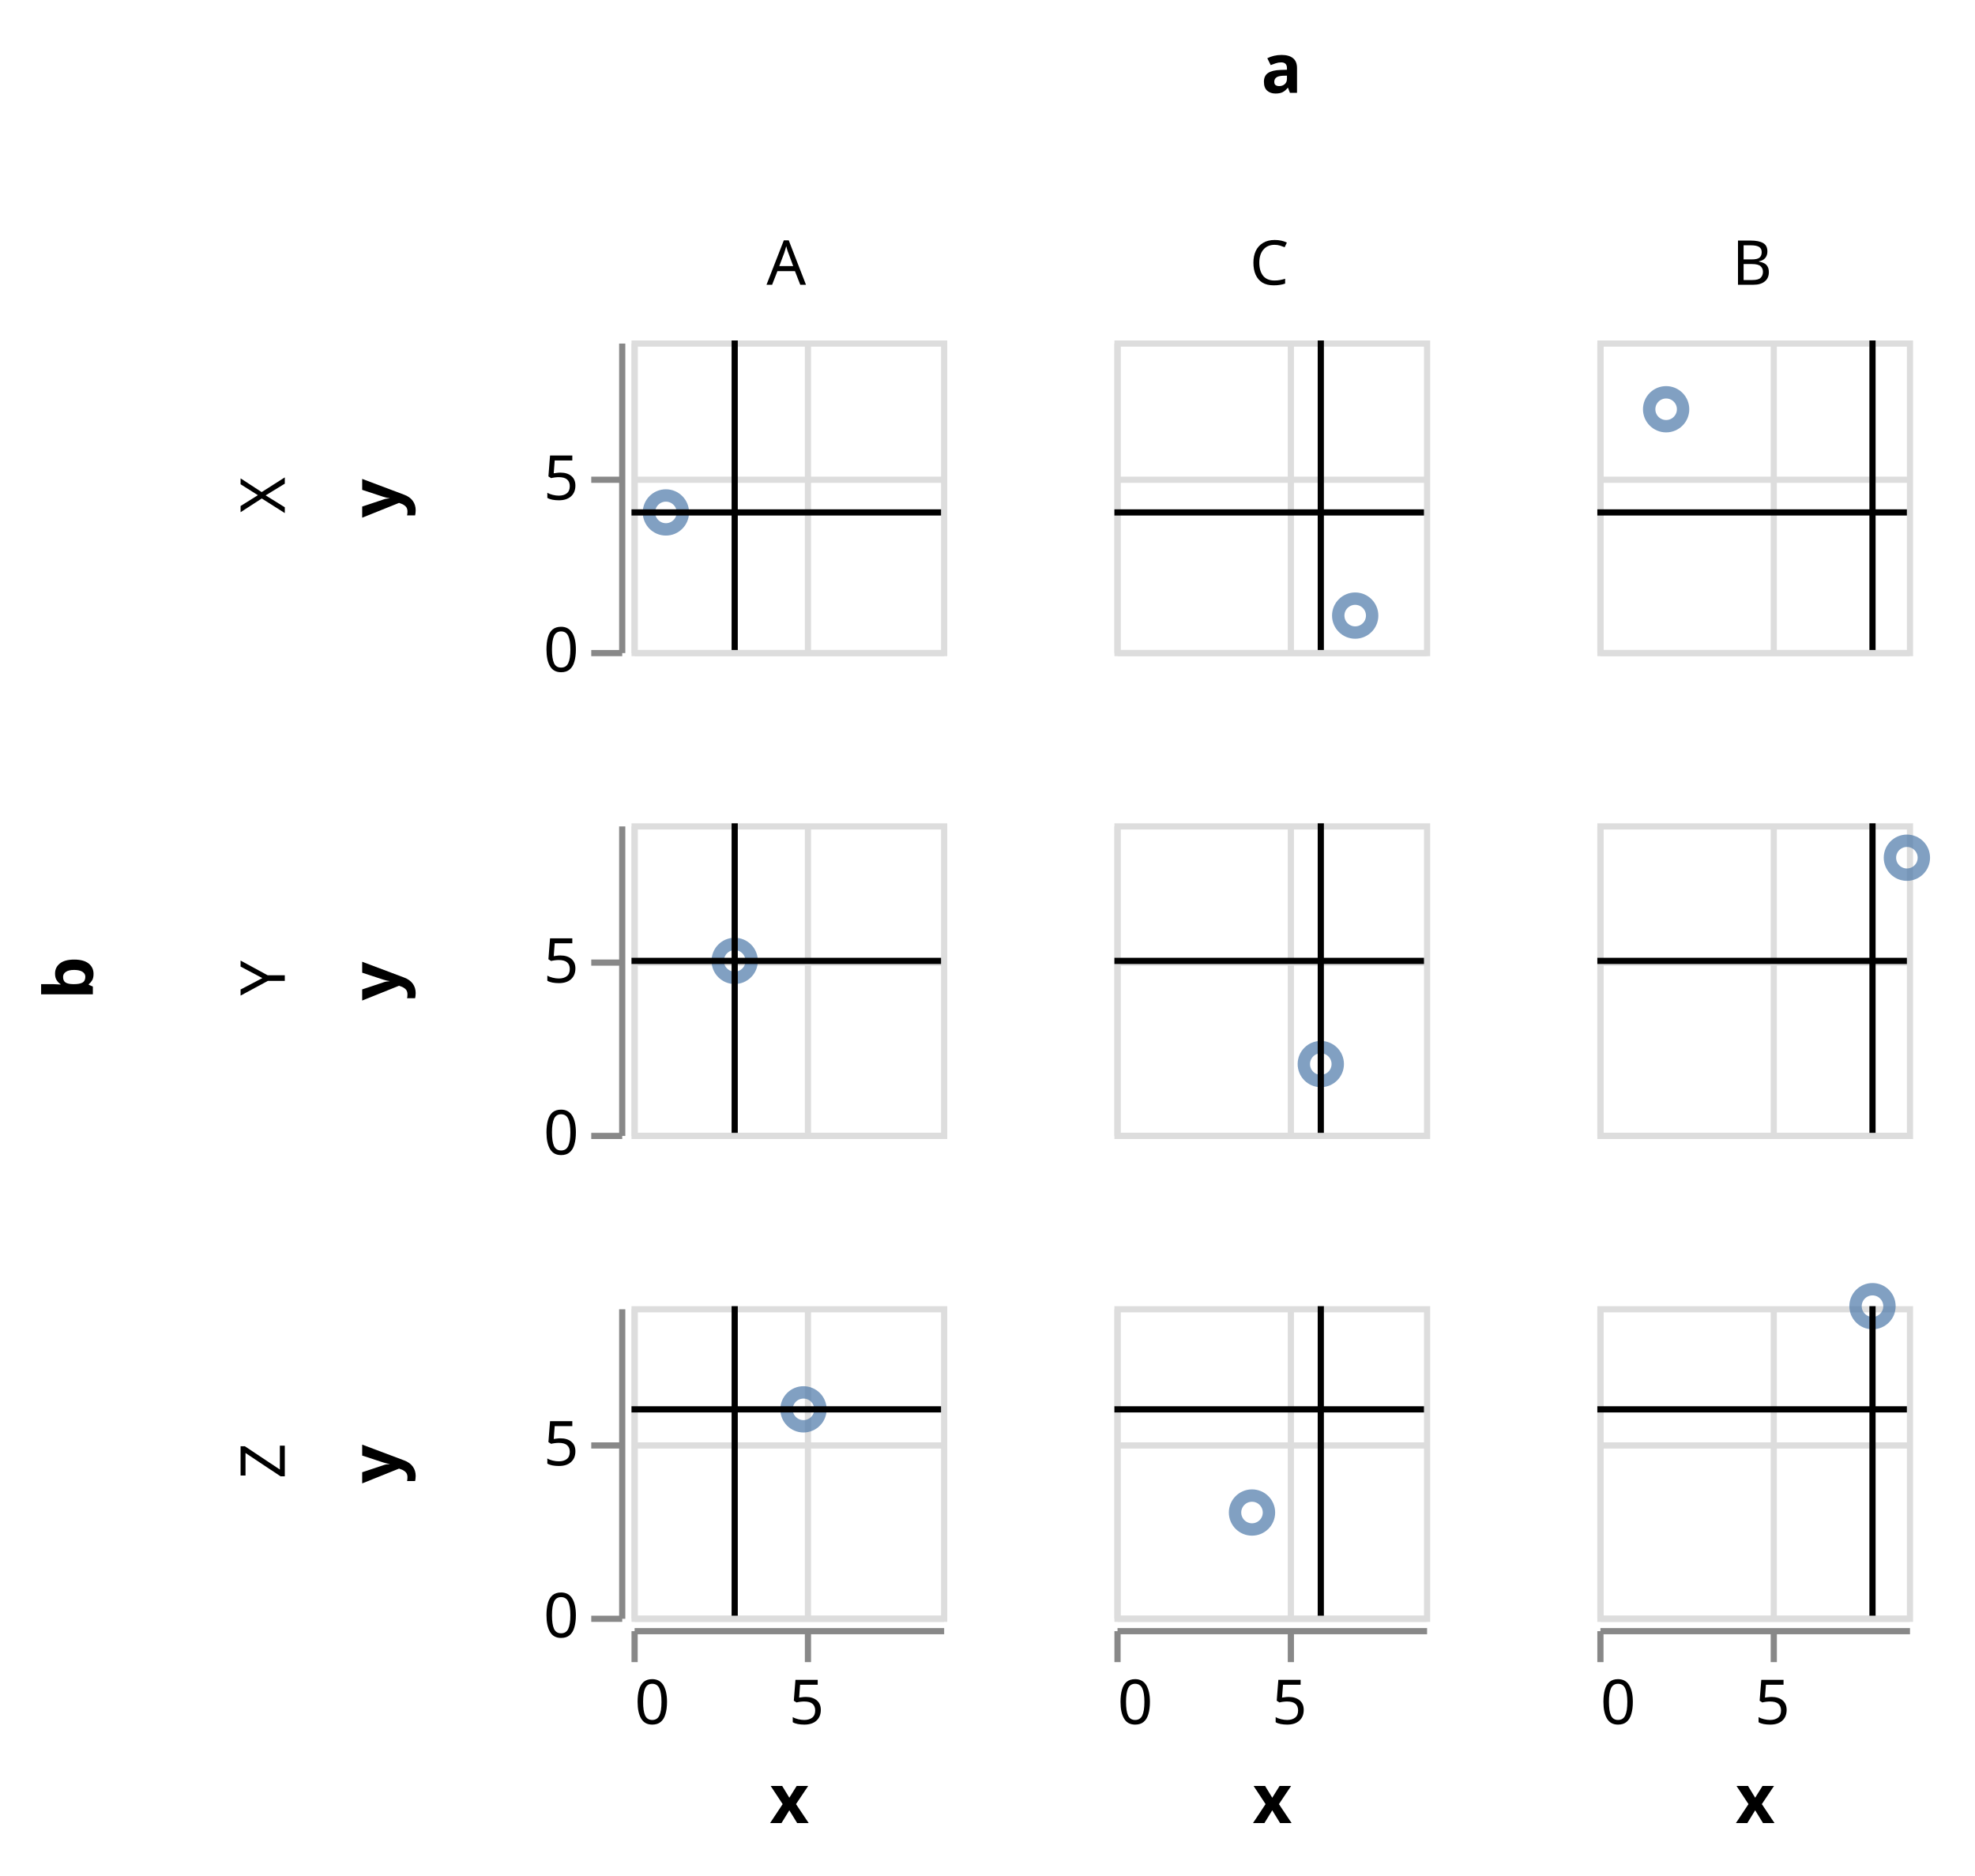
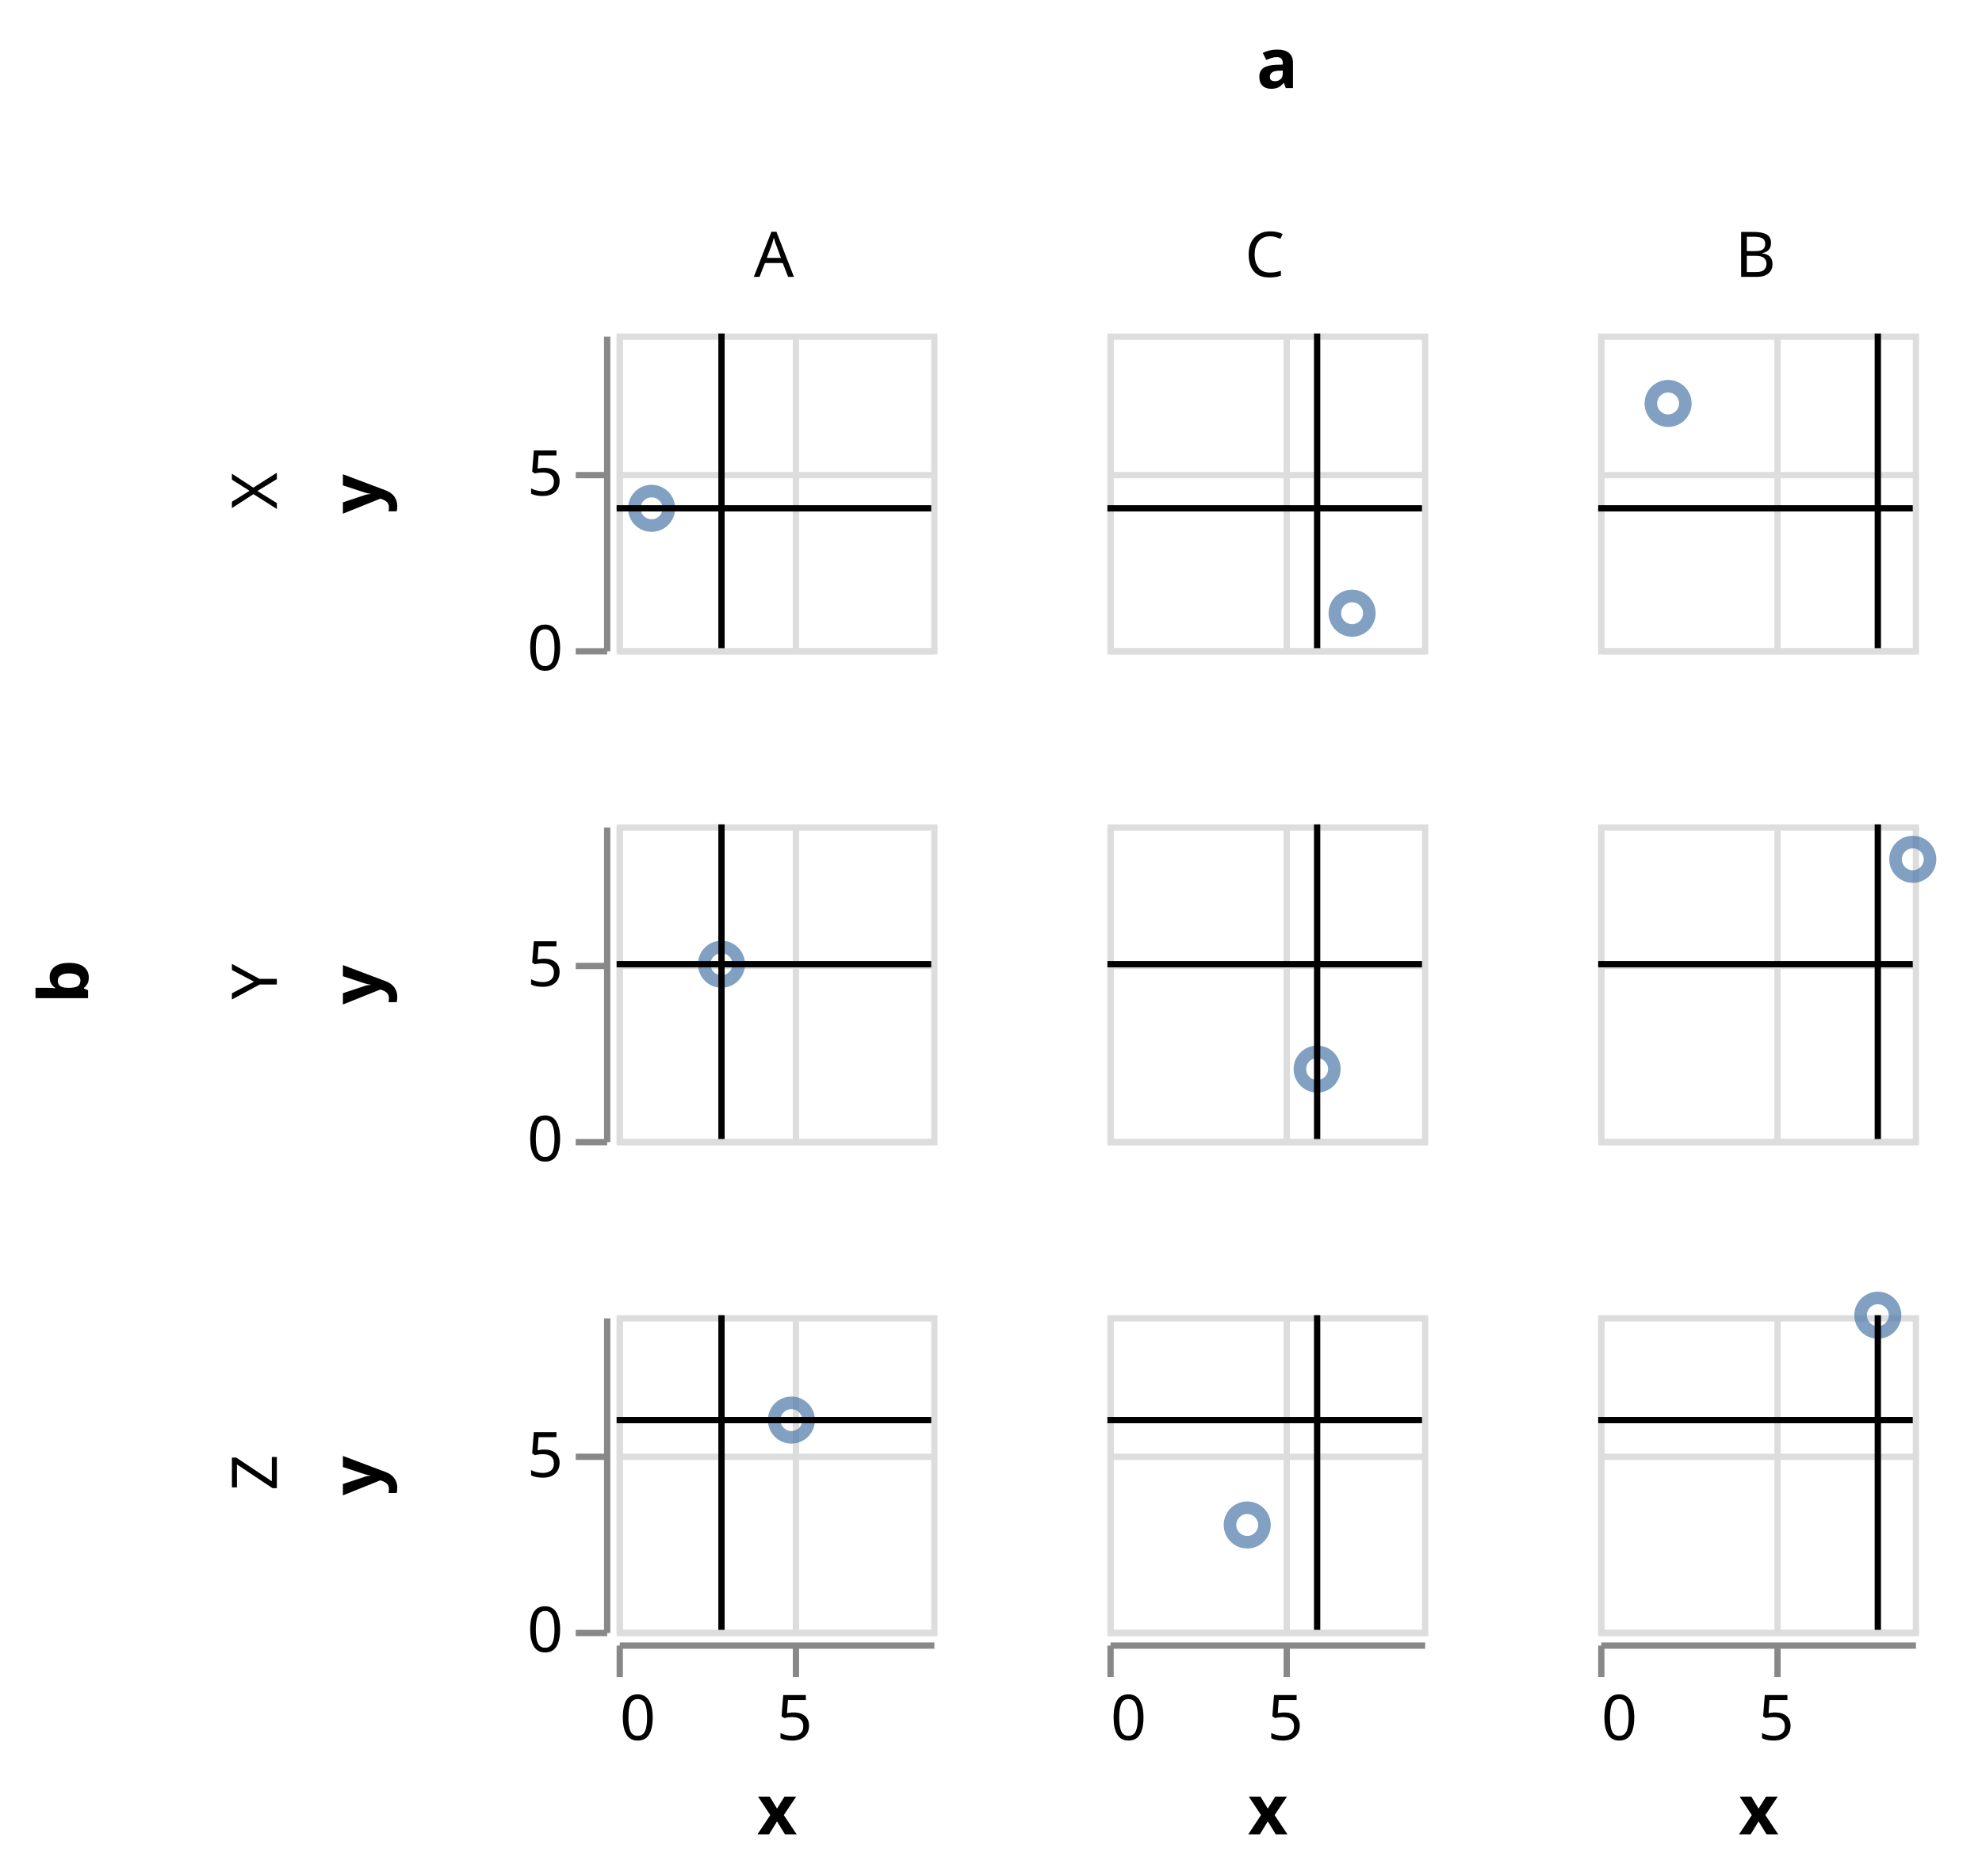
- <svg xmlns="http://www.w3.org/2000/svg" class="marks" width="319" height="303" viewBox="0 0 319 303" version="1.1">
-   <g transform="translate(102,55)">
+ <svg xmlns="http://www.w3.org/2000/svg" class="marks" width="315" height="298" viewBox="0 0 315 298" version="1.1">
+   <g transform="translate(98,53)">
    <g class="mark-group role-frame root">
      <g transform="translate(0,0)">
        <path class="background" d="M0,0h0v0h0Z" style="fill: none;" />
        <g>
          <g class="mark-group role-row-title row-title">
-             <g transform="translate(-75,103)">
+             <g transform="translate(-72,103)">
              <path class="background" d="M0,0h0v0h0Z" style="fill: none;" />
              <g>
                <g class="mark-text role-title" style="pointer-events: none;">
                  <text text-anchor="middle" transform="translate(-10,0) rotate(-90) translate(0,-2)" style="font-family: sans-serif; font-size: 11px; font-weight: bold; fill: #000; opacity: 1;">b</text>
                </g>
              </g>
            </g>
          </g>
          <g class="mark-group role-column-title column-title">
-             <g transform="translate(105,-28)">
+             <g transform="translate(105,-27)">
              <path class="background" d="M0,0h0v0h0Z" style="fill: none;" />
              <g>
                <g class="mark-text role-title" style="pointer-events: none;">
                  <text text-anchor="middle" transform="translate(0,-12)" style="font-family: sans-serif; font-size: 11px; font-weight: bold; fill: #000; opacity: 1;">a</text>
                </g>
              </g>
            </g>
          </g>
          <g class="mark-group role-row-header row_header">
            <g transform="translate(-2,0)">
              <path class="background" d="M0,0h0v50h0Z" style="fill: none;" />
              <g>
                <g class="mark-text role-title" style="pointer-events: none;">
-                   <text text-anchor="middle" transform="translate(-57,25) rotate(-90) translate(0,3)" style="font-family: sans-serif; font-size: 10px; fill: #000; opacity: 1;">X</text>
+                   <text text-anchor="middle" transform="translate(-55,25) rotate(-90) translate(0,3)" style="font-family: sans-serif; font-size: 10px; fill: #000; opacity: 1;">X</text>
                </g>
                <g class="mark-group role-axis">
                  <g transform="translate(0.5,0.5)">
                    <path class="background" d="M0,0h0v0h0Z" style="pointer-events: none; fill: none;" />
                    <g>
                      <g class="mark-rule role-axis-tick" style="pointer-events: none;">
                        <line transform="translate(0,50)" x2="-5" y2="0" style="fill: none; stroke: #888; stroke-width: 1; opacity: 1;" />
                        <line transform="translate(0,22)" x2="-5" y2="0" style="fill: none; stroke: #888; stroke-width: 1; opacity: 1;" />
                      </g>
                      <g class="mark-text role-axis-label" style="pointer-events: none;">
                        <text text-anchor="end" transform="translate(-7,53)" style="font-family: sans-serif; font-size: 10px; fill: #000; opacity: 1;">0</text>
                        <text text-anchor="end" transform="translate(-7,25.22222)" style="font-family: sans-serif; font-size: 10px; fill: #000; opacity: 1;">5</text>
                      </g>
                      <g class="mark-rule role-axis-domain" style="pointer-events: none;">
                        <line transform="translate(0,50)" x2="0" y2="-50" style="fill: none; stroke: #888; stroke-width: 1; opacity: 1;" />
                      </g>
                      <g class="mark-text role-axis-title" style="pointer-events: none;">
                        <text text-anchor="middle" transform="translate(-34,25) rotate(-90) translate(0,-2)" style="font-family: sans-serif; font-size: 11px; font-weight: bold; fill: #000; opacity: 1;">y</text>
                      </g>
                    </g>
                  </g>
                </g>
              </g>
            </g>
            <g transform="translate(-2,78)">
              <path class="background" d="M0,0h0v50h0Z" style="fill: none;" />
              <g>
                <g class="mark-text role-title" style="pointer-events: none;">
-                   <text text-anchor="middle" transform="translate(-57,25) rotate(-90) translate(0,3)" style="font-family: sans-serif; font-size: 10px; fill: #000; opacity: 1;">Y</text>
+                   <text text-anchor="middle" transform="translate(-55,25) rotate(-90) translate(0,3)" style="font-family: sans-serif; font-size: 10px; fill: #000; opacity: 1;">Y</text>
                </g>
                <g class="mark-group role-axis">
                  <g transform="translate(0.5,0.5)">
                    <path class="background" d="M0,0h0v0h0Z" style="pointer-events: none; fill: none;" />
                    <g>
                      <g class="mark-rule role-axis-tick" style="pointer-events: none;">
                        <line transform="translate(0,50)" x2="-5" y2="0" style="fill: none; stroke: #888; stroke-width: 1; opacity: 1;" />
                        <line transform="translate(0,22)" x2="-5" y2="0" style="fill: none; stroke: #888; stroke-width: 1; opacity: 1;" />
                      </g>
                      <g class="mark-text role-axis-label" style="pointer-events: none;">
                        <text text-anchor="end" transform="translate(-7,53)" style="font-family: sans-serif; font-size: 10px; fill: #000; opacity: 1;">0</text>
                        <text text-anchor="end" transform="translate(-7,25.22222)" style="font-family: sans-serif; font-size: 10px; fill: #000; opacity: 1;">5</text>
                      </g>
                      <g class="mark-rule role-axis-domain" style="pointer-events: none;">
                        <line transform="translate(0,50)" x2="0" y2="-50" style="fill: none; stroke: #888; stroke-width: 1; opacity: 1;" />
                      </g>
                      <g class="mark-text role-axis-title" style="pointer-events: none;">
                        <text text-anchor="middle" transform="translate(-34,25) rotate(-90) translate(0,-2)" style="font-family: sans-serif; font-size: 11px; font-weight: bold; fill: #000; opacity: 1;">y</text>
                      </g>
                    </g>
                  </g>
                </g>
              </g>
            </g>
            <g transform="translate(-2,156)">
              <path class="background" d="M0,0h0v50h0Z" style="fill: none;" />
              <g>
                <g class="mark-text role-title" style="pointer-events: none;">
-                   <text text-anchor="middle" transform="translate(-57,25) rotate(-90) translate(0,3)" style="font-family: sans-serif; font-size: 10px; fill: #000; opacity: 1;">Z</text>
+                   <text text-anchor="middle" transform="translate(-55,25) rotate(-90) translate(0,3)" style="font-family: sans-serif; font-size: 10px; fill: #000; opacity: 1;">Z</text>
                </g>
                <g class="mark-group role-axis">
                  <g transform="translate(0.5,0.5)">
                    <path class="background" d="M0,0h0v0h0Z" style="pointer-events: none; fill: none;" />
                    <g>
                      <g class="mark-rule role-axis-tick" style="pointer-events: none;">
                        <line transform="translate(0,50)" x2="-5" y2="0" style="fill: none; stroke: #888; stroke-width: 1; opacity: 1;" />
                        <line transform="translate(0,22)" x2="-5" y2="0" style="fill: none; stroke: #888; stroke-width: 1; opacity: 1;" />
                      </g>
                      <g class="mark-text role-axis-label" style="pointer-events: none;">
                        <text text-anchor="end" transform="translate(-7,53)" style="font-family: sans-serif; font-size: 10px; fill: #000; opacity: 1;">0</text>
                        <text text-anchor="end" transform="translate(-7,25.22222)" style="font-family: sans-serif; font-size: 10px; fill: #000; opacity: 1;">5</text>
                      </g>
                      <g class="mark-rule role-axis-domain" style="pointer-events: none;">
                        <line transform="translate(0,50)" x2="0" y2="-50" style="fill: none; stroke: #888; stroke-width: 1; opacity: 1;" />
                      </g>
                      <g class="mark-text role-axis-title" style="pointer-events: none;">
                        <text text-anchor="middle" transform="translate(-34,25) rotate(-90) translate(0,-2)" style="font-family: sans-serif; font-size: 11px; font-weight: bold; fill: #000; opacity: 1;">y</text>
                      </g>
                    </g>
                  </g>
                </g>
              </g>
            </g>
          </g>
          <g class="mark-group role-column-header column_header">
            <g transform="translate(0,-2)">
              <path class="background" d="M0,0h50v0h-50Z" style="fill: none;" />
              <g>
                <g class="mark-text role-title" style="pointer-events: none;">
                  <text text-anchor="middle" transform="translate(25,-7)" style="font-family: sans-serif; font-size: 10px; fill: #000; opacity: 1;">A</text>
                </g>
              </g>
            </g>
            <g transform="translate(78,-2)">
              <path class="background" d="M0,0h50v0h-50Z" style="fill: none;" />
              <g>
                <g class="mark-text role-title" style="pointer-events: none;">
                  <text text-anchor="middle" transform="translate(25,-7)" style="font-family: sans-serif; font-size: 10px; fill: #000; opacity: 1;">C</text>
                </g>
              </g>
            </g>
            <g transform="translate(156,-2)">
              <path class="background" d="M0,0h50v0h-50Z" style="fill: none;" />
              <g>
                <g class="mark-text role-title" style="pointer-events: none;">
                  <text text-anchor="middle" transform="translate(25,-7)" style="font-family: sans-serif; font-size: 10px; fill: #000; opacity: 1;">B</text>
                </g>
              </g>
            </g>
          </g>
          <g class="mark-group role-column-footer column_footer">
            <g transform="translate(0,208)">
              <path class="background" d="M0,0h50v0h-50Z" style="fill: none;" />
              <g>
                <g class="mark-group role-axis">
                  <g transform="translate(0.5,0.5)">
                    <path class="background" d="M0,0h0v0h0Z" style="pointer-events: none; fill: none;" />
                    <g>
                      <g class="mark-rule role-axis-tick" style="pointer-events: none;">
                        <line transform="translate(0,0)" x2="0" y2="5" style="fill: none; stroke: #888; stroke-width: 1; opacity: 1;" />
                        <line transform="translate(28,0)" x2="0" y2="5" style="fill: none; stroke: #888; stroke-width: 1; opacity: 1;" />
                      </g>
                      <g class="mark-text role-axis-label" style="pointer-events: none;">
                        <text text-anchor="start" transform="translate(0,15)" style="font-family: sans-serif; font-size: 10px; fill: #000; opacity: 1;">0</text>
                        <text text-anchor="middle" transform="translate(27.77778,15)" style="font-family: sans-serif; font-size: 10px; fill: #000; opacity: 1;">5</text>
                      </g>
                      <g class="mark-rule role-axis-domain" style="pointer-events: none;">
                        <line transform="translate(0,0)" x2="50" y2="0" style="fill: none; stroke: #888; stroke-width: 1; opacity: 1;" />
                      </g>
                      <g class="mark-text role-axis-title" style="pointer-events: none;">
-                         <text text-anchor="middle" transform="translate(25,31)" style="font-family: sans-serif; font-size: 11px; font-weight: bold; fill: #000; opacity: 1;">x</text>
+                         <text text-anchor="middle" transform="translate(25,30)" style="font-family: sans-serif; font-size: 11px; font-weight: bold; fill: #000; opacity: 1;">x</text>
                      </g>
                    </g>
                  </g>
                </g>
              </g>
            </g>
            <g transform="translate(78,208)">
              <path class="background" d="M0,0h50v0h-50Z" style="fill: none;" />
              <g>
                <g class="mark-group role-axis">
                  <g transform="translate(0.5,0.5)">
                    <path class="background" d="M0,0h0v0h0Z" style="pointer-events: none; fill: none;" />
                    <g>
                      <g class="mark-rule role-axis-tick" style="pointer-events: none;">
                        <line transform="translate(0,0)" x2="0" y2="5" style="fill: none; stroke: #888; stroke-width: 1; opacity: 1;" />
                        <line transform="translate(28,0)" x2="0" y2="5" style="fill: none; stroke: #888; stroke-width: 1; opacity: 1;" />
                      </g>
                      <g class="mark-text role-axis-label" style="pointer-events: none;">
                        <text text-anchor="start" transform="translate(0,15)" style="font-family: sans-serif; font-size: 10px; fill: #000; opacity: 1;">0</text>
                        <text text-anchor="middle" transform="translate(27.77778,15)" style="font-family: sans-serif; font-size: 10px; fill: #000; opacity: 1;">5</text>
                      </g>
                      <g class="mark-rule role-axis-domain" style="pointer-events: none;">
                        <line transform="translate(0,0)" x2="50" y2="0" style="fill: none; stroke: #888; stroke-width: 1; opacity: 1;" />
                      </g>
                      <g class="mark-text role-axis-title" style="pointer-events: none;">
-                         <text text-anchor="middle" transform="translate(25,31)" style="font-family: sans-serif; font-size: 11px; font-weight: bold; fill: #000; opacity: 1;">x</text>
+                         <text text-anchor="middle" transform="translate(25,30)" style="font-family: sans-serif; font-size: 11px; font-weight: bold; fill: #000; opacity: 1;">x</text>
                      </g>
                    </g>
                  </g>
                </g>
              </g>
            </g>
            <g transform="translate(156,208)">
              <path class="background" d="M0,0h50v0h-50Z" style="fill: none;" />
              <g>
                <g class="mark-group role-axis">
                  <g transform="translate(0.5,0.5)">
                    <path class="background" d="M0,0h0v0h0Z" style="pointer-events: none; fill: none;" />
                    <g>
                      <g class="mark-rule role-axis-tick" style="pointer-events: none;">
                        <line transform="translate(0,0)" x2="0" y2="5" style="fill: none; stroke: #888; stroke-width: 1; opacity: 1;" />
                        <line transform="translate(28,0)" x2="0" y2="5" style="fill: none; stroke: #888; stroke-width: 1; opacity: 1;" />
                      </g>
                      <g class="mark-text role-axis-label" style="pointer-events: none;">
                        <text text-anchor="start" transform="translate(0,15)" style="font-family: sans-serif; font-size: 10px; fill: #000; opacity: 1;">0</text>
                        <text text-anchor="middle" transform="translate(27.77778,15)" style="font-family: sans-serif; font-size: 10px; fill: #000; opacity: 1;">5</text>
                      </g>
                      <g class="mark-rule role-axis-domain" style="pointer-events: none;">
                        <line transform="translate(0,0)" x2="50" y2="0" style="fill: none; stroke: #888; stroke-width: 1; opacity: 1;" />
                      </g>
                      <g class="mark-text role-axis-title" style="pointer-events: none;">
-                         <text text-anchor="middle" transform="translate(25,31)" style="font-family: sans-serif; font-size: 11px; font-weight: bold; fill: #000; opacity: 1;">x</text>
+                         <text text-anchor="middle" transform="translate(25,30)" style="font-family: sans-serif; font-size: 11px; font-weight: bold; fill: #000; opacity: 1;">x</text>
                      </g>
                    </g>
                  </g>
                </g>
              </g>
            </g>
          </g>
          <g class="mark-group role-scope cell">
            <g transform="translate(0,0)">
              <path class="background" d="M0.5,0.5h50v50h-50Z" style="fill: none; stroke: #ddd;" />
              <g>
                <g class="mark-group role-axis">
                  <g transform="translate(0.5,50.5)">
                    <path class="background" d="M0,0h0v0h0Z" style="pointer-events: none; fill: none;" />
                    <g>
                      <g class="mark-rule role-axis-grid" style="pointer-events: none;">
                        <line transform="translate(0,-50)" x2="0" y2="50" style="fill: none; stroke: #ddd; stroke-width: 1; opacity: 1;" />
                        <line transform="translate(28,-50)" x2="0" y2="50" style="fill: none; stroke: #ddd; stroke-width: 1; opacity: 1;" />
                      </g>
                    </g>
                  </g>
                </g>
                <g class="mark-group role-axis">
                  <g transform="translate(0.5,0.5)">
                    <path class="background" d="M0,0h0v0h0Z" style="pointer-events: none; fill: none;" />
                    <g>
                      <g class="mark-rule role-axis-grid" style="pointer-events: none;">
                        <line transform="translate(0,50)" x2="50" y2="0" style="fill: none; stroke: #ddd; stroke-width: 1; opacity: 1;" />
                        <line transform="translate(0,22)" x2="50" y2="0" style="fill: none; stroke: #ddd; stroke-width: 1; opacity: 1;" />
                      </g>
                    </g>
                  </g>
                </g>
                <g class="mark-symbol role-mark child_layer_0_marks">
                  <path transform="translate(5.555556,27.77778)" d="M2.739,0A2.739,2.739,0,1,1,-2.739,0A2.739,2.739,0,1,1,2.739,0" style="fill: none; stroke: #4c78a8; stroke-width: 2; opacity: 0.7;" />
                </g>
                <g class="mark-rule role-mark child_layer_1_marks">
                  <line transform="translate(16.66667,50)" x2="0" y2="-50" style="fill: none; stroke: black;" />
                </g>
                <g class="mark-rule role-mark child_layer_2_marks">
                  <line transform="translate(0,27.77778)" x2="50" y2="0" style="fill: none; stroke: black;" />
                </g>
              </g>
            </g>
            <g transform="translate(78,0)">
              <path class="background" d="M0.5,0.5h50v50h-50Z" style="fill: none; stroke: #ddd;" />
              <g>
                <g class="mark-group role-axis">
                  <g transform="translate(0.5,50.5)">
                    <path class="background" d="M0,0h0v0h0Z" style="pointer-events: none; fill: none;" />
                    <g>
                      <g class="mark-rule role-axis-grid" style="pointer-events: none;">
                        <line transform="translate(0,-50)" x2="0" y2="50" style="fill: none; stroke: #ddd; stroke-width: 1; opacity: 1;" />
                        <line transform="translate(28,-50)" x2="0" y2="50" style="fill: none; stroke: #ddd; stroke-width: 1; opacity: 1;" />
                      </g>
                    </g>
                  </g>
                </g>
                <g class="mark-group role-axis">
                  <g transform="translate(0.5,0.5)">
                    <path class="background" d="M0,0h0v0h0Z" style="pointer-events: none; fill: none;" />
                    <g>
                      <g class="mark-rule role-axis-grid" style="pointer-events: none;">
                        <line transform="translate(0,50)" x2="50" y2="0" style="fill: none; stroke: #ddd; stroke-width: 1; opacity: 1;" />
                        <line transform="translate(0,22)" x2="50" y2="0" style="fill: none; stroke: #ddd; stroke-width: 1; opacity: 1;" />
                      </g>
                    </g>
                  </g>
                </g>
                <g class="mark-symbol role-mark child_layer_0_marks">
                  <path transform="translate(38.88889,44.44444)" d="M2.739,0A2.739,2.739,0,1,1,-2.739,0A2.739,2.739,0,1,1,2.739,0" style="fill: none; stroke: #4c78a8; stroke-width: 2; opacity: 0.7;" />
                </g>
                <g class="mark-rule role-mark child_layer_1_marks">
                  <line transform="translate(33.33333,50)" x2="0" y2="-50" style="fill: none; stroke: black;" />
                </g>
                <g class="mark-rule role-mark child_layer_2_marks">
                  <line transform="translate(0,27.77778)" x2="50" y2="0" style="fill: none; stroke: black;" />
                </g>
              </g>
            </g>
            <g transform="translate(156,0)">
              <path class="background" d="M0.5,0.5h50v50h-50Z" style="fill: none; stroke: #ddd;" />
              <g>
                <g class="mark-group role-axis">
                  <g transform="translate(0.5,50.5)">
                    <path class="background" d="M0,0h0v0h0Z" style="pointer-events: none; fill: none;" />
                    <g>
                      <g class="mark-rule role-axis-grid" style="pointer-events: none;">
                        <line transform="translate(0,-50)" x2="0" y2="50" style="fill: none; stroke: #ddd; stroke-width: 1; opacity: 1;" />
                        <line transform="translate(28,-50)" x2="0" y2="50" style="fill: none; stroke: #ddd; stroke-width: 1; opacity: 1;" />
                      </g>
                    </g>
                  </g>
                </g>
                <g class="mark-group role-axis">
                  <g transform="translate(0.5,0.5)">
                    <path class="background" d="M0,0h0v0h0Z" style="pointer-events: none; fill: none;" />
                    <g>
                      <g class="mark-rule role-axis-grid" style="pointer-events: none;">
                        <line transform="translate(0,50)" x2="50" y2="0" style="fill: none; stroke: #ddd; stroke-width: 1; opacity: 1;" />
                        <line transform="translate(0,22)" x2="50" y2="0" style="fill: none; stroke: #ddd; stroke-width: 1; opacity: 1;" />
                      </g>
                    </g>
                  </g>
                </g>
                <g class="mark-symbol role-mark child_layer_0_marks">
                  <path transform="translate(11.11111,11.11111)" d="M2.739,0A2.739,2.739,0,1,1,-2.739,0A2.739,2.739,0,1,1,2.739,0" style="fill: none; stroke: #4c78a8; stroke-width: 2; opacity: 0.7;" />
                </g>
                <g class="mark-rule role-mark child_layer_1_marks">
                  <line transform="translate(44.44444,50)" x2="0" y2="-50" style="fill: none; stroke: black;" />
                </g>
                <g class="mark-rule role-mark child_layer_2_marks">
                  <line transform="translate(0,27.77778)" x2="50" y2="0" style="fill: none; stroke: black;" />
                </g>
              </g>
            </g>
            <g transform="translate(0,78)">
              <path class="background" d="M0.5,0.5h50v50h-50Z" style="fill: none; stroke: #ddd;" />
              <g>
                <g class="mark-group role-axis">
                  <g transform="translate(0.5,50.5)">
                    <path class="background" d="M0,0h0v0h0Z" style="pointer-events: none; fill: none;" />
                    <g>
                      <g class="mark-rule role-axis-grid" style="pointer-events: none;">
                        <line transform="translate(0,-50)" x2="0" y2="50" style="fill: none; stroke: #ddd; stroke-width: 1; opacity: 1;" />
                        <line transform="translate(28,-50)" x2="0" y2="50" style="fill: none; stroke: #ddd; stroke-width: 1; opacity: 1;" />
                      </g>
                    </g>
                  </g>
                </g>
                <g class="mark-group role-axis">
                  <g transform="translate(0.5,0.5)">
                    <path class="background" d="M0,0h0v0h0Z" style="pointer-events: none; fill: none;" />
                    <g>
                      <g class="mark-rule role-axis-grid" style="pointer-events: none;">
                        <line transform="translate(0,50)" x2="50" y2="0" style="fill: none; stroke: #ddd; stroke-width: 1; opacity: 1;" />
                        <line transform="translate(0,22)" x2="50" y2="0" style="fill: none; stroke: #ddd; stroke-width: 1; opacity: 1;" />
                      </g>
                    </g>
                  </g>
                </g>
                <g class="mark-symbol role-mark child_layer_0_marks">
                  <path transform="translate(16.66667,22.22222)" d="M2.739,0A2.739,2.739,0,1,1,-2.739,0A2.739,2.739,0,1,1,2.739,0" style="fill: none; stroke: #4c78a8; stroke-width: 2; opacity: 0.7;" />
                </g>
                <g class="mark-rule role-mark child_layer_1_marks">
                  <line transform="translate(16.66667,50)" x2="0" y2="-50" style="fill: none; stroke: black;" />
                </g>
                <g class="mark-rule role-mark child_layer_2_marks">
                  <line transform="translate(0,22.22222)" x2="50" y2="0" style="fill: none; stroke: black;" />
                </g>
              </g>
            </g>
            <g transform="translate(78,78)">
              <path class="background" d="M0.5,0.5h50v50h-50Z" style="fill: none; stroke: #ddd;" />
              <g>
                <g class="mark-group role-axis">
                  <g transform="translate(0.5,50.5)">
                    <path class="background" d="M0,0h0v0h0Z" style="pointer-events: none; fill: none;" />
                    <g>
                      <g class="mark-rule role-axis-grid" style="pointer-events: none;">
                        <line transform="translate(0,-50)" x2="0" y2="50" style="fill: none; stroke: #ddd; stroke-width: 1; opacity: 1;" />
                        <line transform="translate(28,-50)" x2="0" y2="50" style="fill: none; stroke: #ddd; stroke-width: 1; opacity: 1;" />
                      </g>
                    </g>
                  </g>
                </g>
                <g class="mark-group role-axis">
                  <g transform="translate(0.5,0.5)">
                    <path class="background" d="M0,0h0v0h0Z" style="pointer-events: none; fill: none;" />
                    <g>
                      <g class="mark-rule role-axis-grid" style="pointer-events: none;">
                        <line transform="translate(0,50)" x2="50" y2="0" style="fill: none; stroke: #ddd; stroke-width: 1; opacity: 1;" />
                        <line transform="translate(0,22)" x2="50" y2="0" style="fill: none; stroke: #ddd; stroke-width: 1; opacity: 1;" />
                      </g>
                    </g>
                  </g>
                </g>
                <g class="mark-symbol role-mark child_layer_0_marks">
                  <path transform="translate(33.33333,38.88889)" d="M2.739,0A2.739,2.739,0,1,1,-2.739,0A2.739,2.739,0,1,1,2.739,0" style="fill: none; stroke: #4c78a8; stroke-width: 2; opacity: 0.7;" />
                </g>
                <g class="mark-rule role-mark child_layer_1_marks">
                  <line transform="translate(33.33333,50)" x2="0" y2="-50" style="fill: none; stroke: black;" />
                </g>
                <g class="mark-rule role-mark child_layer_2_marks">
                  <line transform="translate(0,22.22222)" x2="50" y2="0" style="fill: none; stroke: black;" />
                </g>
              </g>
            </g>
            <g transform="translate(156,78)">
              <path class="background" d="M0.5,0.5h50v50h-50Z" style="fill: none; stroke: #ddd;" />
              <g>
                <g class="mark-group role-axis">
                  <g transform="translate(0.5,50.5)">
                    <path class="background" d="M0,0h0v0h0Z" style="pointer-events: none; fill: none;" />
                    <g>
                      <g class="mark-rule role-axis-grid" style="pointer-events: none;">
                        <line transform="translate(0,-50)" x2="0" y2="50" style="fill: none; stroke: #ddd; stroke-width: 1; opacity: 1;" />
                        <line transform="translate(28,-50)" x2="0" y2="50" style="fill: none; stroke: #ddd; stroke-width: 1; opacity: 1;" />
                      </g>
                    </g>
                  </g>
                </g>
                <g class="mark-group role-axis">
                  <g transform="translate(0.5,0.5)">
                    <path class="background" d="M0,0h0v0h0Z" style="pointer-events: none; fill: none;" />
                    <g>
                      <g class="mark-rule role-axis-grid" style="pointer-events: none;">
                        <line transform="translate(0,50)" x2="50" y2="0" style="fill: none; stroke: #ddd; stroke-width: 1; opacity: 1;" />
                        <line transform="translate(0,22)" x2="50" y2="0" style="fill: none; stroke: #ddd; stroke-width: 1; opacity: 1;" />
                      </g>
                    </g>
                  </g>
                </g>
                <g class="mark-symbol role-mark child_layer_0_marks">
                  <path transform="translate(50,5.555556)" d="M2.739,0A2.739,2.739,0,1,1,-2.739,0A2.739,2.739,0,1,1,2.739,0" style="fill: none; stroke: #4c78a8; stroke-width: 2; opacity: 0.7;" />
                </g>
                <g class="mark-rule role-mark child_layer_1_marks">
                  <line transform="translate(44.44444,50)" x2="0" y2="-50" style="fill: none; stroke: black;" />
                </g>
                <g class="mark-rule role-mark child_layer_2_marks">
                  <line transform="translate(0,22.22222)" x2="50" y2="0" style="fill: none; stroke: black;" />
                </g>
              </g>
            </g>
            <g transform="translate(0,156)">
              <path class="background" d="M0.5,0.5h50v50h-50Z" style="fill: none; stroke: #ddd;" />
              <g>
                <g class="mark-group role-axis">
                  <g transform="translate(0.5,50.5)">
                    <path class="background" d="M0,0h0v0h0Z" style="pointer-events: none; fill: none;" />
                    <g>
                      <g class="mark-rule role-axis-grid" style="pointer-events: none;">
                        <line transform="translate(0,-50)" x2="0" y2="50" style="fill: none; stroke: #ddd; stroke-width: 1; opacity: 1;" />
                        <line transform="translate(28,-50)" x2="0" y2="50" style="fill: none; stroke: #ddd; stroke-width: 1; opacity: 1;" />
                      </g>
                    </g>
                  </g>
                </g>
                <g class="mark-group role-axis">
                  <g transform="translate(0.5,0.5)">
                    <path class="background" d="M0,0h0v0h0Z" style="pointer-events: none; fill: none;" />
                    <g>
                      <g class="mark-rule role-axis-grid" style="pointer-events: none;">
                        <line transform="translate(0,50)" x2="50" y2="0" style="fill: none; stroke: #ddd; stroke-width: 1; opacity: 1;" />
                        <line transform="translate(0,22)" x2="50" y2="0" style="fill: none; stroke: #ddd; stroke-width: 1; opacity: 1;" />
                      </g>
                    </g>
                  </g>
                </g>
                <g class="mark-symbol role-mark child_layer_0_marks">
                  <path transform="translate(27.77778,16.66667)" d="M2.739,0A2.739,2.739,0,1,1,-2.739,0A2.739,2.739,0,1,1,2.739,0" style="fill: none; stroke: #4c78a8; stroke-width: 2; opacity: 0.7;" />
                </g>
                <g class="mark-rule role-mark child_layer_1_marks">
                  <line transform="translate(16.66667,50)" x2="0" y2="-50" style="fill: none; stroke: black;" />
                </g>
                <g class="mark-rule role-mark child_layer_2_marks">
                  <line transform="translate(0,16.66667)" x2="50" y2="0" style="fill: none; stroke: black;" />
                </g>
              </g>
            </g>
            <g transform="translate(78,156)">
              <path class="background" d="M0.5,0.5h50v50h-50Z" style="fill: none; stroke: #ddd;" />
              <g>
                <g class="mark-group role-axis">
                  <g transform="translate(0.5,50.5)">
                    <path class="background" d="M0,0h0v0h0Z" style="pointer-events: none; fill: none;" />
                    <g>
                      <g class="mark-rule role-axis-grid" style="pointer-events: none;">
                        <line transform="translate(0,-50)" x2="0" y2="50" style="fill: none; stroke: #ddd; stroke-width: 1; opacity: 1;" />
                        <line transform="translate(28,-50)" x2="0" y2="50" style="fill: none; stroke: #ddd; stroke-width: 1; opacity: 1;" />
                      </g>
                    </g>
                  </g>
                </g>
                <g class="mark-group role-axis">
                  <g transform="translate(0.5,0.5)">
                    <path class="background" d="M0,0h0v0h0Z" style="pointer-events: none; fill: none;" />
                    <g>
                      <g class="mark-rule role-axis-grid" style="pointer-events: none;">
                        <line transform="translate(0,50)" x2="50" y2="0" style="fill: none; stroke: #ddd; stroke-width: 1; opacity: 1;" />
                        <line transform="translate(0,22)" x2="50" y2="0" style="fill: none; stroke: #ddd; stroke-width: 1; opacity: 1;" />
                      </g>
                    </g>
                  </g>
                </g>
                <g class="mark-symbol role-mark child_layer_0_marks">
                  <path transform="translate(22.22222,33.33333)" d="M2.739,0A2.739,2.739,0,1,1,-2.739,0A2.739,2.739,0,1,1,2.739,0" style="fill: none; stroke: #4c78a8; stroke-width: 2; opacity: 0.7;" />
                </g>
                <g class="mark-rule role-mark child_layer_1_marks">
                  <line transform="translate(33.33333,50)" x2="0" y2="-50" style="fill: none; stroke: black;" />
                </g>
                <g class="mark-rule role-mark child_layer_2_marks">
                  <line transform="translate(0,16.66667)" x2="50" y2="0" style="fill: none; stroke: black;" />
                </g>
              </g>
            </g>
            <g transform="translate(156,156)">
              <path class="background" d="M0.5,0.5h50v50h-50Z" style="fill: none; stroke: #ddd;" />
              <g>
                <g class="mark-group role-axis">
                  <g transform="translate(0.5,50.5)">
                    <path class="background" d="M0,0h0v0h0Z" style="pointer-events: none; fill: none;" />
                    <g>
                      <g class="mark-rule role-axis-grid" style="pointer-events: none;">
                        <line transform="translate(0,-50)" x2="0" y2="50" style="fill: none; stroke: #ddd; stroke-width: 1; opacity: 1;" />
                        <line transform="translate(28,-50)" x2="0" y2="50" style="fill: none; stroke: #ddd; stroke-width: 1; opacity: 1;" />
                      </g>
                    </g>
                  </g>
                </g>
                <g class="mark-group role-axis">
                  <g transform="translate(0.5,0.5)">
                    <path class="background" d="M0,0h0v0h0Z" style="pointer-events: none; fill: none;" />
                    <g>
                      <g class="mark-rule role-axis-grid" style="pointer-events: none;">
                        <line transform="translate(0,50)" x2="50" y2="0" style="fill: none; stroke: #ddd; stroke-width: 1; opacity: 1;" />
                        <line transform="translate(0,22)" x2="50" y2="0" style="fill: none; stroke: #ddd; stroke-width: 1; opacity: 1;" />
                      </g>
                    </g>
                  </g>
                </g>
                <g class="mark-symbol role-mark child_layer_0_marks">
                  <path transform="translate(44.44444,0)" d="M2.739,0A2.739,2.739,0,1,1,-2.739,0A2.739,2.739,0,1,1,2.739,0" style="fill: none; stroke: #4c78a8; stroke-width: 2; opacity: 0.7;" />
                </g>
                <g class="mark-rule role-mark child_layer_1_marks">
                  <line transform="translate(44.44444,50)" x2="0" y2="-50" style="fill: none; stroke: black;" />
                </g>
                <g class="mark-rule role-mark child_layer_2_marks">
                  <line transform="translate(0,16.66667)" x2="50" y2="0" style="fill: none; stroke: black;" />
                </g>
              </g>
            </g>
          </g>
        </g>
      </g>
    </g>
  </g>
</svg>
